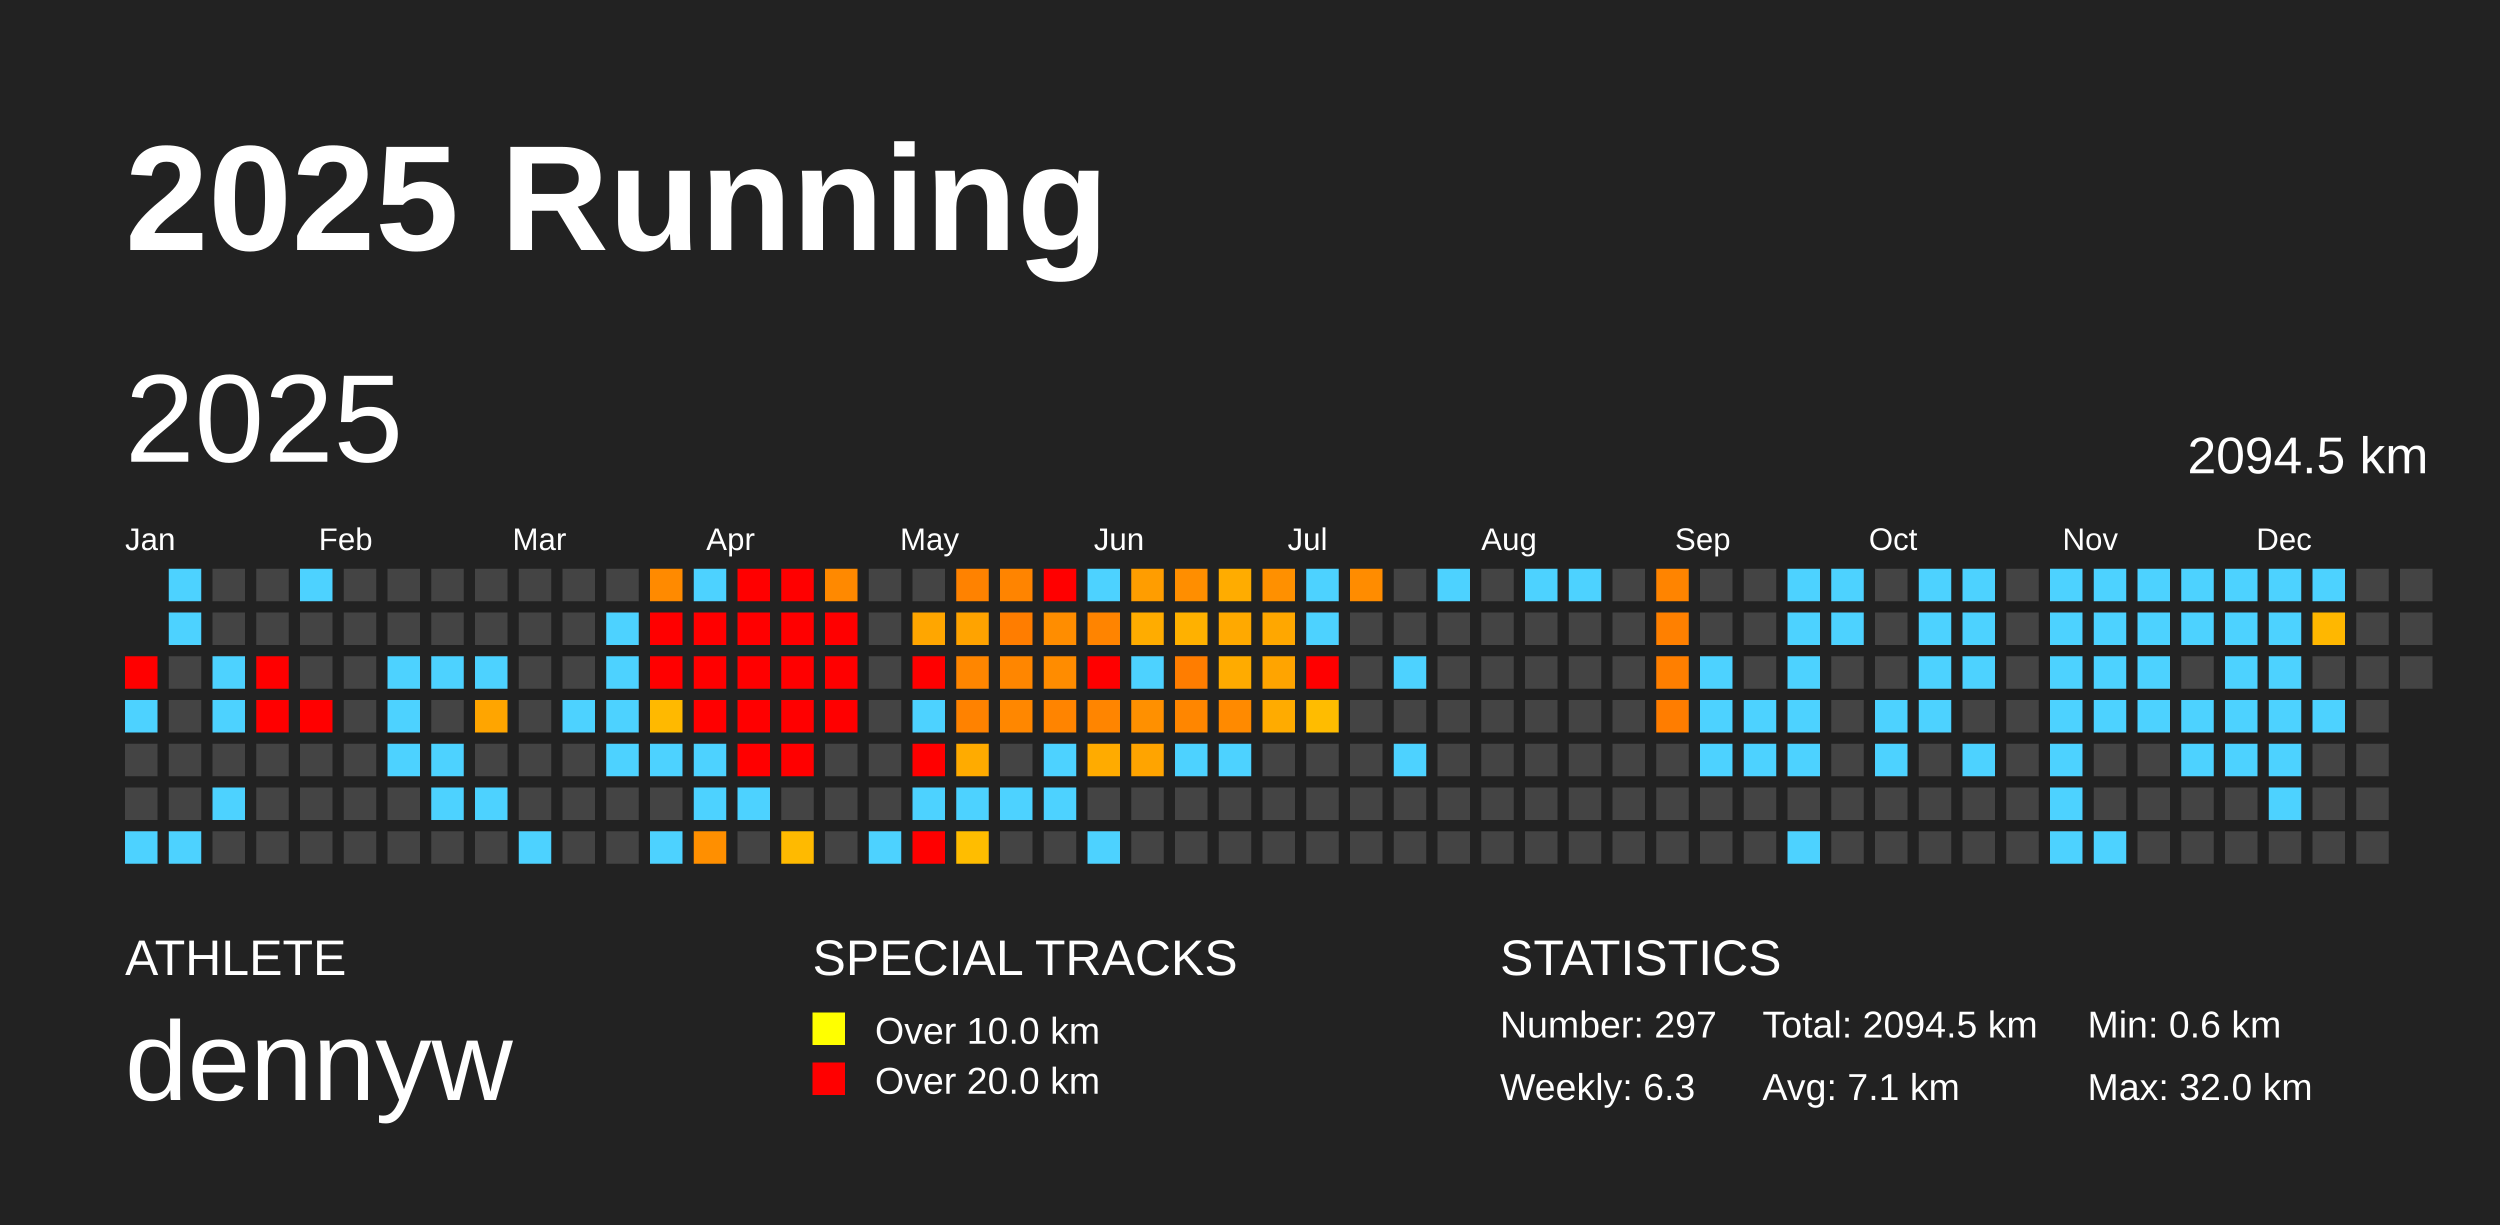
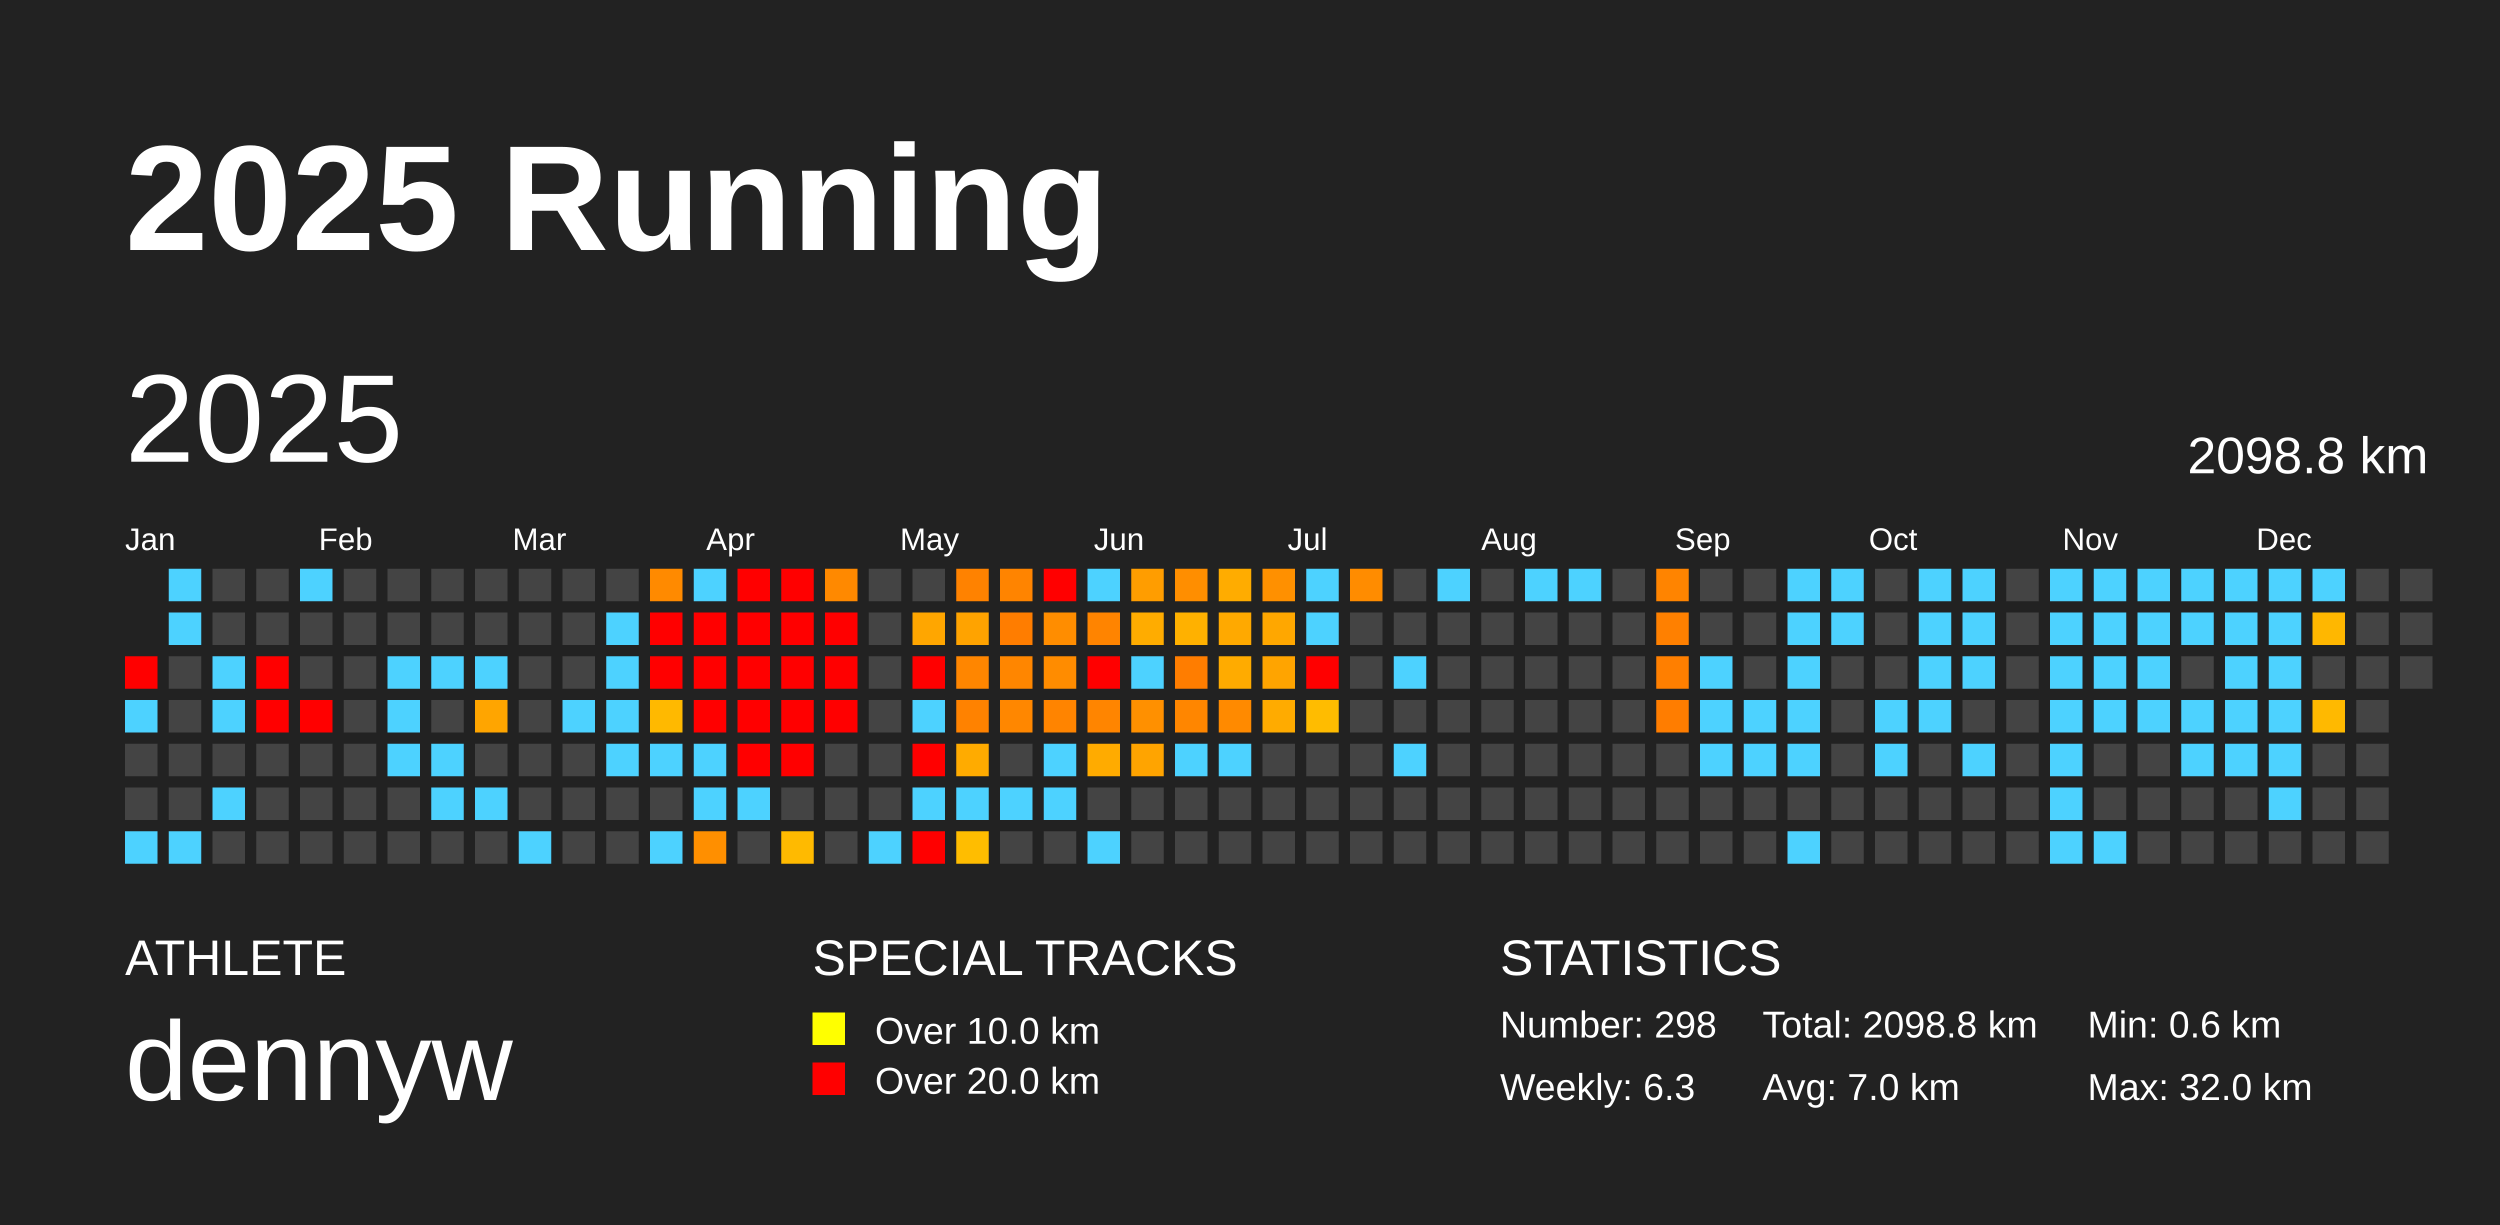
<svg xmlns="http://www.w3.org/2000/svg" baseProfile="full" height="98mm" version="1.1" viewBox="0,0,200,98" width="200mm">
  <defs />
  <rect fill="#222222" height="98" width="200" x="0" y="0" />
  <text fill="#FFFFFF" style="font-size:12px; font-family:Arial; font-weight:bold;" x="10" y="20">2025 Running</text>
  <text fill="#FFFFFF" style="font-size:4px; font-family:Arial" x="10" y="78">ATHLETE</text>
  <text fill="#FFFFFF" style="font-size:9px; font-family:Arial" x="10" y="88">dennyw</text>
  <text fill="#FFFFFF" style="font-size:4px; font-family:Arial" x="65" y="78">SPECIAL TRACKS</text>
  <rect fill="yellow" height="2.6" width="2.6" x="65" y="81" />
  <text fill="#FFFFFF" style="font-size:3px; font-family:Arial" x="70" y="83.5">Over 10.0 km</text>
  <rect fill="red" height="2.6" width="2.6" x="65" y="85" />
  <text fill="#FFFFFF" style="font-size:3px; font-family:Arial" x="70" y="87.5">Over 20.0 km</text>
  <text fill="#FFFFFF" style="font-size:4px; font-family:Arial" x="120" y="78">STATISTICS</text>
-   <text fill="#FFFFFF" style="font-size:3px; font-family:Arial" x="120" y="83">Number: 297</text>
+   <text fill="#FFFFFF" style="font-size:3px; font-family:Arial" x="120" y="83">Number: 298</text>
  <text fill="#FFFFFF" style="font-size:3px; font-family:Arial" x="120" y="88">Weekly: 6.3</text>
-   <text fill="#FFFFFF" style="font-size:3px; font-family:Arial" x="141" y="83">Total: 2094.5 km</text>
-   <text fill="#FFFFFF" style="font-size:3px; font-family:Arial" x="141" y="88">Avg: 7.1 km</text>
+   <text fill="#FFFFFF" style="font-size:3px; font-family:Arial" x="141" y="83">Total: 2098.8 km</text>
+   <text fill="#FFFFFF" style="font-size:3px; font-family:Arial" x="141" y="88">Avg: 7.0 km</text>
  <text fill="#FFFFFF" style="font-size:3px; font-family:Arial" x="167" y="83">Min: 0.6 km</text>
  <text fill="#FFFFFF" style="font-size:3px; font-family:Arial" x="167" y="88">Max: 32.0 km</text>
  <text dominant-baseline="hanging" fill="#FFFFFF" style="font-size:10.0px; font-family:Arial;" x="10" y="30">2025</text>
-   <text dominant-baseline="hanging" fill="#FFFFFF" style="font-size:4.125px; font-family:Arial;" x="175" y="35">2094.5 km</text>
+   <text dominant-baseline="hanging" fill="#FFFFFF" style="font-size:4.125px; font-family:Arial;" x="175" y="35">2098.8 km</text>
  <text fill="#FFFFFF" style="font-size:2.5px; font-family:Arial" x="10.0" y="44">Jan</text>
  <text fill="#FFFFFF" style="font-size:2.5px; font-family:Arial" x="25.5" y="44">Feb</text>
  <text fill="#FFFFFF" style="font-size:2.5px; font-family:Arial" x="41.0" y="44">Mar</text>
  <text fill="#FFFFFF" style="font-size:2.5px; font-family:Arial" x="56.5" y="44">Apr</text>
  <text fill="#FFFFFF" style="font-size:2.5px; font-family:Arial" x="72.0" y="44">May</text>
  <text fill="#FFFFFF" style="font-size:2.5px; font-family:Arial" x="87.5" y="44">Jun</text>
  <text fill="#FFFFFF" style="font-size:2.5px; font-family:Arial" x="103.0" y="44">Jul</text>
  <text fill="#FFFFFF" style="font-size:2.5px; font-family:Arial" x="118.5" y="44">Aug</text>
  <text fill="#FFFFFF" style="font-size:2.5px; font-family:Arial" x="134.0" y="44">Sep</text>
  <text fill="#FFFFFF" style="font-size:2.5px; font-family:Arial" x="149.5" y="44">Oct</text>
  <text fill="#FFFFFF" style="font-size:2.5px; font-family:Arial" x="165.0" y="44">Nov</text>
  <text fill="#FFFFFF" style="font-size:2.5px; font-family:Arial" x="180.5" y="44">Dec</text>
  <rect fill="red" height="2.6" width="2.6" x="10.0" y="52.5" />
  <rect fill="#4dd2ff" height="2.6" width="2.6" x="10.0" y="56.0" />
  <rect fill="#444444" height="2.6" width="2.6" x="10.0" y="59.5" />
  <rect fill="#444444" height="2.6" width="2.6" x="10.0" y="63.0" />
  <rect fill="#4dd2ff" height="2.6" width="2.6" x="10.0" y="66.5" />
  <rect fill="#4dd2ff" height="2.6" width="2.6" x="13.5" y="45.5" />
  <rect fill="#4dd2ff" height="2.6" width="2.6" x="13.5" y="49.0" />
  <rect fill="#444444" height="2.6" width="2.6" x="13.5" y="52.5" />
  <rect fill="#444444" height="2.6" width="2.6" x="13.5" y="56.0" />
  <rect fill="#444444" height="2.6" width="2.6" x="13.5" y="59.5" />
  <rect fill="#444444" height="2.6" width="2.6" x="13.5" y="63.0" />
  <rect fill="#4dd2ff" height="2.6" width="2.6" x="13.5" y="66.5" />
  <rect fill="#444444" height="2.6" width="2.6" x="17.0" y="45.5" />
  <rect fill="#444444" height="2.6" width="2.6" x="17.0" y="49.0" />
  <rect fill="#4dd2ff" height="2.6" width="2.6" x="17.0" y="52.5" />
  <rect fill="#4dd2ff" height="2.6" width="2.6" x="17.0" y="56.0" />
  <rect fill="#444444" height="2.6" width="2.6" x="17.0" y="59.5" />
  <rect fill="#4dd2ff" height="2.6" width="2.6" x="17.0" y="63.0" />
  <rect fill="#444444" height="2.6" width="2.6" x="17.0" y="66.5" />
  <rect fill="#444444" height="2.6" width="2.6" x="20.5" y="45.5" />
  <rect fill="#444444" height="2.6" width="2.6" x="20.5" y="49.0" />
  <rect fill="red" height="2.6" width="2.6" x="20.5" y="52.5" />
  <rect fill="red" height="2.6" width="2.6" x="20.5" y="56.0" />
  <rect fill="#444444" height="2.6" width="2.6" x="20.5" y="59.5" />
  <rect fill="#444444" height="2.6" width="2.6" x="20.5" y="63.0" />
  <rect fill="#444444" height="2.6" width="2.6" x="20.5" y="66.5" />
  <rect fill="#4dd2ff" height="2.6" width="2.6" x="24.0" y="45.5" />
  <rect fill="#444444" height="2.6" width="2.6" x="24.0" y="49.0" />
  <rect fill="#444444" height="2.6" width="2.6" x="24.0" y="52.5" />
  <rect fill="red" height="2.6" width="2.6" x="24.0" y="56.0" />
  <rect fill="#444444" height="2.6" width="2.6" x="24.0" y="59.5" />
  <rect fill="#444444" height="2.6" width="2.6" x="24.0" y="63.0" />
  <rect fill="#444444" height="2.6" width="2.6" x="24.0" y="66.5" />
  <rect fill="#444444" height="2.6" width="2.6" x="27.5" y="45.5" />
  <rect fill="#444444" height="2.6" width="2.6" x="27.5" y="49.0" />
  <rect fill="#444444" height="2.6" width="2.6" x="27.5" y="52.5" />
  <rect fill="#444444" height="2.6" width="2.6" x="27.5" y="56.0" />
  <rect fill="#444444" height="2.6" width="2.6" x="27.5" y="59.5" />
  <rect fill="#444444" height="2.6" width="2.6" x="27.5" y="63.0" />
  <rect fill="#444444" height="2.6" width="2.6" x="27.5" y="66.5" />
  <rect fill="#444444" height="2.6" width="2.6" x="31.0" y="45.5" />
  <rect fill="#444444" height="2.6" width="2.6" x="31.0" y="49.0" />
  <rect fill="#4dd2ff" height="2.6" width="2.6" x="31.0" y="52.5" />
  <rect fill="#4dd2ff" height="2.6" width="2.6" x="31.0" y="56.0" />
  <rect fill="#4dd2ff" height="2.6" width="2.6" x="31.0" y="59.5" />
  <rect fill="#444444" height="2.6" width="2.6" x="31.0" y="63.0" />
  <rect fill="#444444" height="2.6" width="2.6" x="31.0" y="66.5" />
  <rect fill="#444444" height="2.6" width="2.6" x="34.5" y="45.5" />
  <rect fill="#444444" height="2.6" width="2.6" x="34.5" y="49.0" />
  <rect fill="#4dd2ff" height="2.6" width="2.6" x="34.5" y="52.5" />
  <rect fill="#444444" height="2.6" width="2.6" x="34.5" y="56.0" />
  <rect fill="#4dd2ff" height="2.6" width="2.6" x="34.5" y="59.5" />
  <rect fill="#4dd2ff" height="2.6" width="2.6" x="34.5" y="63.0" />
  <rect fill="#444444" height="2.6" width="2.6" x="34.5" y="66.5" />
  <rect fill="#444444" height="2.6" width="2.6" x="38.0" y="45.5" />
  <rect fill="#444444" height="2.6" width="2.6" x="38.0" y="49.0" />
  <rect fill="#4dd2ff" height="2.6" width="2.6" x="38.0" y="52.5" />
  <rect fill="#ffa500" height="2.6" width="2.6" x="38.0" y="56.0" />
  <rect fill="#444444" height="2.6" width="2.6" x="38.0" y="59.5" />
  <rect fill="#4dd2ff" height="2.6" width="2.6" x="38.0" y="63.0" />
  <rect fill="#444444" height="2.6" width="2.6" x="38.0" y="66.5" />
  <rect fill="#444444" height="2.6" width="2.6" x="41.5" y="45.5" />
  <rect fill="#444444" height="2.6" width="2.6" x="41.5" y="49.0" />
  <rect fill="#444444" height="2.6" width="2.6" x="41.5" y="52.5" />
  <rect fill="#444444" height="2.6" width="2.6" x="41.5" y="56.0" />
  <rect fill="#444444" height="2.6" width="2.6" x="41.5" y="59.5" />
  <rect fill="#444444" height="2.6" width="2.6" x="41.5" y="63.0" />
  <rect fill="#4dd2ff" height="2.6" width="2.6" x="41.5" y="66.5" />
  <rect fill="#444444" height="2.6" width="2.6" x="45.0" y="45.5" />
  <rect fill="#444444" height="2.6" width="2.6" x="45.0" y="49.0" />
  <rect fill="#444444" height="2.6" width="2.6" x="45.0" y="52.5" />
  <rect fill="#4dd2ff" height="2.6" width="2.6" x="45.0" y="56.0" />
  <rect fill="#444444" height="2.6" width="2.6" x="45.0" y="59.5" />
  <rect fill="#444444" height="2.6" width="2.6" x="45.0" y="63.0" />
  <rect fill="#444444" height="2.6" width="2.6" x="45.0" y="66.5" />
  <rect fill="#444444" height="2.6" width="2.6" x="48.5" y="45.5" />
  <rect fill="#4dd2ff" height="2.6" width="2.6" x="48.5" y="49.0" />
  <rect fill="#4dd2ff" height="2.6" width="2.6" x="48.5" y="52.5" />
  <rect fill="#4dd2ff" height="2.6" width="2.6" x="48.5" y="56.0" />
  <rect fill="#4dd2ff" height="2.6" width="2.6" x="48.5" y="59.5" />
  <rect fill="#444444" height="2.6" width="2.6" x="48.5" y="63.0" />
  <rect fill="#444444" height="2.6" width="2.6" x="48.5" y="66.5" />
  <rect fill="#ff8a00" height="2.6" width="2.6" x="52.0" y="45.5" />
  <rect fill="red" height="2.6" width="2.6" x="52.0" y="49.0" />
  <rect fill="red" height="2.6" width="2.6" x="52.0" y="52.5" />
  <rect fill="#ffb900" height="2.6" width="2.6" x="52.0" y="56.0" />
  <rect fill="#4dd2ff" height="2.6" width="2.6" x="52.0" y="59.5" />
  <rect fill="#444444" height="2.6" width="2.6" x="52.0" y="63.0" />
  <rect fill="#4dd2ff" height="2.6" width="2.6" x="52.0" y="66.5" />
  <rect fill="#4dd2ff" height="2.6" width="2.6" x="55.5" y="45.5" />
  <rect fill="red" height="2.6" width="2.6" x="55.5" y="49.0" />
  <rect fill="red" height="2.6" width="2.6" x="55.5" y="52.5" />
  <rect fill="red" height="2.6" width="2.6" x="55.5" y="56.0" />
  <rect fill="#4dd2ff" height="2.6" width="2.6" x="55.5" y="59.5" />
  <rect fill="#4dd2ff" height="2.6" width="2.6" x="55.5" y="63.0" />
  <rect fill="#ff8f00" height="2.6" width="2.6" x="55.5" y="66.5" />
  <rect fill="red" height="2.6" width="2.6" x="59.0" y="45.5" />
  <rect fill="red" height="2.6" width="2.6" x="59.0" y="49.0" />
  <rect fill="red" height="2.6" width="2.6" x="59.0" y="52.5" />
  <rect fill="red" height="2.6" width="2.6" x="59.0" y="56.0" />
  <rect fill="red" height="2.6" width="2.6" x="59.0" y="59.5" />
  <rect fill="#4dd2ff" height="2.6" width="2.6" x="59.0" y="63.0" />
  <rect fill="#444444" height="2.6" width="2.6" x="59.0" y="66.5" />
  <rect fill="red" height="2.6" width="2.6" x="62.5" y="45.5" />
  <rect fill="red" height="2.6" width="2.6" x="62.5" y="49.0" />
  <rect fill="red" height="2.6" width="2.6" x="62.5" y="52.5" />
  <rect fill="red" height="2.6" width="2.6" x="62.5" y="56.0" />
  <rect fill="red" height="2.6" width="2.6" x="62.5" y="59.5" />
  <rect fill="#444444" height="2.6" width="2.6" x="62.5" y="63.0" />
  <rect fill="#ffba00" height="2.6" width="2.6" x="62.5" y="66.5" />
  <rect fill="#ff8900" height="2.6" width="2.6" x="66.0" y="45.5" />
  <rect fill="red" height="2.6" width="2.6" x="66.0" y="49.0" />
  <rect fill="red" height="2.6" width="2.6" x="66.0" y="52.5" />
  <rect fill="red" height="2.6" width="2.6" x="66.0" y="56.0" />
  <rect fill="#444444" height="2.6" width="2.6" x="66.0" y="59.5" />
  <rect fill="#444444" height="2.6" width="2.6" x="66.0" y="63.0" />
  <rect fill="#444444" height="2.6" width="2.6" x="66.0" y="66.5" />
  <rect fill="#444444" height="2.6" width="2.6" x="69.5" y="45.5" />
  <rect fill="#444444" height="2.6" width="2.6" x="69.5" y="49.0" />
  <rect fill="#444444" height="2.6" width="2.6" x="69.5" y="52.5" />
  <rect fill="#444444" height="2.6" width="2.6" x="69.5" y="56.0" />
  <rect fill="#444444" height="2.6" width="2.6" x="69.5" y="59.5" />
  <rect fill="#444444" height="2.6" width="2.6" x="69.5" y="63.0" />
  <rect fill="#4dd2ff" height="2.6" width="2.6" x="69.5" y="66.5" />
  <rect fill="#444444" height="2.6" width="2.6" x="73.0" y="45.5" />
  <rect fill="#ffa600" height="2.6" width="2.6" x="73.0" y="49.0" />
  <rect fill="red" height="2.6" width="2.6" x="73.0" y="52.5" />
  <rect fill="#4dd2ff" height="2.6" width="2.6" x="73.0" y="56.0" />
  <rect fill="red" height="2.6" width="2.6" x="73.0" y="59.5" />
  <rect fill="#4dd2ff" height="2.6" width="2.6" x="73.0" y="63.0" />
  <rect fill="red" height="2.6" width="2.6" x="73.0" y="66.5" />
  <rect fill="#ff8200" height="2.6" width="2.6" x="76.5" y="45.5" />
  <rect fill="#ffa300" height="2.6" width="2.6" x="76.5" y="49.0" />
  <rect fill="#ff8600" height="2.6" width="2.6" x="76.5" y="52.5" />
  <rect fill="#ff8200" height="2.6" width="2.6" x="76.5" y="56.0" />
  <rect fill="#ffab00" height="2.6" width="2.6" x="76.5" y="59.5" />
  <rect fill="#4dd2ff" height="2.6" width="2.6" x="76.5" y="63.0" />
  <rect fill="#ffbd00" height="2.6" width="2.6" x="76.5" y="66.5" />
  <rect fill="#ff8400" height="2.6" width="2.6" x="80.0" y="45.5" />
  <rect fill="#ff7d00" height="2.6" width="2.6" x="80.0" y="49.0" />
  <rect fill="#ff8600" height="2.6" width="2.6" x="80.0" y="52.5" />
  <rect fill="#ff8700" height="2.6" width="2.6" x="80.0" y="56.0" />
  <rect fill="#444444" height="2.6" width="2.6" x="80.0" y="59.5" />
  <rect fill="#4dd2ff" height="2.6" width="2.6" x="80.0" y="63.0" />
  <rect fill="#444444" height="2.6" width="2.6" x="80.0" y="66.5" />
  <rect fill="red" height="2.6" width="2.6" x="83.5" y="45.5" />
  <rect fill="#ff8d00" height="2.6" width="2.6" x="83.5" y="49.0" />
  <rect fill="#ff8c00" height="2.6" width="2.6" x="83.5" y="52.5" />
  <rect fill="#ff8400" height="2.6" width="2.6" x="83.5" y="56.0" />
  <rect fill="#4dd2ff" height="2.6" width="2.6" x="83.5" y="59.5" />
  <rect fill="#4dd2ff" height="2.6" width="2.6" x="83.5" y="63.0" />
  <rect fill="#444444" height="2.6" width="2.6" x="83.5" y="66.5" />
  <rect fill="#4dd2ff" height="2.6" width="2.6" x="87.0" y="45.5" />
  <rect fill="#ff8400" height="2.6" width="2.6" x="87.0" y="49.0" />
  <rect fill="red" height="2.6" width="2.6" x="87.0" y="52.5" />
  <rect fill="#ff8500" height="2.6" width="2.6" x="87.0" y="56.0" />
  <rect fill="#ffab00" height="2.6" width="2.6" x="87.0" y="59.5" />
  <rect fill="#444444" height="2.6" width="2.6" x="87.0" y="63.0" />
  <rect fill="#4dd2ff" height="2.6" width="2.6" x="87.0" y="66.5" />
  <rect fill="#ff9d00" height="2.6" width="2.6" x="90.5" y="45.5" />
  <rect fill="#ffac00" height="2.6" width="2.6" x="90.5" y="49.0" />
  <rect fill="#4dd2ff" height="2.6" width="2.6" x="90.5" y="52.5" />
  <rect fill="#ff9000" height="2.6" width="2.6" x="90.5" y="56.0" />
  <rect fill="#ffa400" height="2.6" width="2.6" x="90.5" y="59.5" />
  <rect fill="#444444" height="2.6" width="2.6" x="90.5" y="63.0" />
  <rect fill="#444444" height="2.6" width="2.6" x="90.5" y="66.5" />
  <rect fill="#ff8e00" height="2.6" width="2.6" x="94.0" y="45.5" />
  <rect fill="#ffb100" height="2.6" width="2.6" x="94.0" y="49.0" />
  <rect fill="#ff7d00" height="2.6" width="2.6" x="94.0" y="52.5" />
  <rect fill="#ff8600" height="2.6" width="2.6" x="94.0" y="56.0" />
  <rect fill="#4dd2ff" height="2.6" width="2.6" x="94.0" y="59.5" />
  <rect fill="#444444" height="2.6" width="2.6" x="94.0" y="63.0" />
  <rect fill="#444444" height="2.6" width="2.6" x="94.0" y="66.5" />
  <rect fill="#ffac00" height="2.6" width="2.6" x="97.5" y="45.5" />
  <rect fill="#ffa900" height="2.6" width="2.6" x="97.5" y="49.0" />
  <rect fill="#ffab00" height="2.6" width="2.6" x="97.5" y="52.5" />
  <rect fill="#ff8a00" height="2.6" width="2.6" x="97.5" y="56.0" />
  <rect fill="#4dd2ff" height="2.6" width="2.6" x="97.5" y="59.5" />
  <rect fill="#444444" height="2.6" width="2.6" x="97.5" y="63.0" />
  <rect fill="#444444" height="2.6" width="2.6" x="97.5" y="66.5" />
  <rect fill="#ff9000" height="2.6" width="2.6" x="101.0" y="45.5" />
  <rect fill="#ffa700" height="2.6" width="2.6" x="101.0" y="49.0" />
  <rect fill="#ffa400" height="2.6" width="2.6" x="101.0" y="52.5" />
  <rect fill="#ffab00" height="2.6" width="2.6" x="101.0" y="56.0" />
  <rect fill="#444444" height="2.6" width="2.6" x="101.0" y="59.5" />
  <rect fill="#444444" height="2.6" width="2.6" x="101.0" y="63.0" />
  <rect fill="#444444" height="2.6" width="2.6" x="101.0" y="66.5" />
  <rect fill="#4dd2ff" height="2.6" width="2.6" x="104.5" y="45.5" />
  <rect fill="#4dd2ff" height="2.6" width="2.6" x="104.5" y="49.0" />
  <rect fill="red" height="2.6" width="2.6" x="104.5" y="52.5" />
  <rect fill="#ffbc00" height="2.6" width="2.6" x="104.5" y="56.0" />
  <rect fill="#444444" height="2.6" width="2.6" x="104.5" y="59.5" />
  <rect fill="#444444" height="2.6" width="2.6" x="104.5" y="63.0" />
  <rect fill="#444444" height="2.6" width="2.6" x="104.5" y="66.5" />
  <rect fill="#ff8c00" height="2.6" width="2.6" x="108.0" y="45.5" />
  <rect fill="#444444" height="2.6" width="2.6" x="108.0" y="49.0" />
  <rect fill="#444444" height="2.6" width="2.6" x="108.0" y="52.5" />
  <rect fill="#444444" height="2.6" width="2.6" x="108.0" y="56.0" />
  <rect fill="#444444" height="2.6" width="2.6" x="108.0" y="59.5" />
  <rect fill="#444444" height="2.6" width="2.6" x="108.0" y="63.0" />
  <rect fill="#444444" height="2.6" width="2.6" x="108.0" y="66.5" />
  <rect fill="#444444" height="2.6" width="2.6" x="111.5" y="45.5" />
  <rect fill="#444444" height="2.6" width="2.6" x="111.5" y="49.0" />
  <rect fill="#4dd2ff" height="2.6" width="2.6" x="111.5" y="52.5" />
  <rect fill="#444444" height="2.6" width="2.6" x="111.5" y="56.0" />
  <rect fill="#4dd2ff" height="2.6" width="2.6" x="111.5" y="59.5" />
  <rect fill="#444444" height="2.6" width="2.6" x="111.5" y="63.0" />
  <rect fill="#444444" height="2.6" width="2.6" x="111.5" y="66.5" />
  <rect fill="#4dd2ff" height="2.6" width="2.6" x="115.0" y="45.5" />
  <rect fill="#444444" height="2.6" width="2.6" x="115.0" y="49.0" />
  <rect fill="#444444" height="2.6" width="2.6" x="115.0" y="52.5" />
  <rect fill="#444444" height="2.6" width="2.6" x="115.0" y="56.0" />
  <rect fill="#444444" height="2.6" width="2.6" x="115.0" y="59.5" />
  <rect fill="#444444" height="2.6" width="2.6" x="115.0" y="63.0" />
  <rect fill="#444444" height="2.6" width="2.6" x="115.0" y="66.5" />
  <rect fill="#444444" height="2.6" width="2.6" x="118.5" y="45.5" />
  <rect fill="#444444" height="2.6" width="2.6" x="118.5" y="49.0" />
  <rect fill="#444444" height="2.6" width="2.6" x="118.5" y="52.5" />
  <rect fill="#444444" height="2.6" width="2.6" x="118.5" y="56.0" />
  <rect fill="#444444" height="2.6" width="2.6" x="118.5" y="59.5" />
  <rect fill="#444444" height="2.6" width="2.6" x="118.5" y="63.0" />
  <rect fill="#444444" height="2.6" width="2.6" x="118.5" y="66.5" />
  <rect fill="#4dd2ff" height="2.6" width="2.6" x="122.0" y="45.5" />
  <rect fill="#444444" height="2.6" width="2.6" x="122.0" y="49.0" />
  <rect fill="#444444" height="2.6" width="2.6" x="122.0" y="52.5" />
  <rect fill="#444444" height="2.6" width="2.6" x="122.0" y="56.0" />
  <rect fill="#444444" height="2.6" width="2.6" x="122.0" y="59.5" />
  <rect fill="#444444" height="2.6" width="2.6" x="122.0" y="63.0" />
  <rect fill="#444444" height="2.6" width="2.6" x="122.0" y="66.5" />
  <rect fill="#4dd2ff" height="2.6" width="2.6" x="125.5" y="45.5" />
  <rect fill="#444444" height="2.6" width="2.6" x="125.5" y="49.0" />
  <rect fill="#444444" height="2.6" width="2.6" x="125.5" y="52.5" />
  <rect fill="#444444" height="2.6" width="2.6" x="125.5" y="56.0" />
  <rect fill="#444444" height="2.6" width="2.6" x="125.5" y="59.5" />
  <rect fill="#444444" height="2.6" width="2.6" x="125.5" y="63.0" />
  <rect fill="#444444" height="2.6" width="2.6" x="125.5" y="66.5" />
  <rect fill="#444444" height="2.6" width="2.6" x="129.0" y="45.5" />
  <rect fill="#444444" height="2.6" width="2.6" x="129.0" y="49.0" />
  <rect fill="#444444" height="2.6" width="2.6" x="129.0" y="52.5" />
  <rect fill="#444444" height="2.6" width="2.6" x="129.0" y="56.0" />
  <rect fill="#444444" height="2.6" width="2.6" x="129.0" y="59.5" />
  <rect fill="#444444" height="2.6" width="2.6" x="129.0" y="63.0" />
  <rect fill="#444444" height="2.6" width="2.6" x="129.0" y="66.5" />
  <rect fill="#ff8400" height="2.6" width="2.6" x="132.5" y="45.5" />
  <rect fill="#ff8000" height="2.6" width="2.6" x="132.5" y="49.0" />
  <rect fill="#ff7f00" height="2.6" width="2.6" x="132.5" y="52.5" />
  <rect fill="#ff7d00" height="2.6" width="2.6" x="132.5" y="56.0" />
  <rect fill="#444444" height="2.6" width="2.6" x="132.5" y="59.5" />
  <rect fill="#444444" height="2.6" width="2.6" x="132.5" y="63.0" />
  <rect fill="#444444" height="2.6" width="2.6" x="132.5" y="66.5" />
  <rect fill="#444444" height="2.6" width="2.6" x="136.0" y="45.5" />
  <rect fill="#444444" height="2.6" width="2.6" x="136.0" y="49.0" />
  <rect fill="#4dd2ff" height="2.6" width="2.6" x="136.0" y="52.5" />
  <rect fill="#4dd2ff" height="2.6" width="2.6" x="136.0" y="56.0" />
  <rect fill="#4dd2ff" height="2.6" width="2.6" x="136.0" y="59.5" />
  <rect fill="#444444" height="2.6" width="2.6" x="136.0" y="63.0" />
  <rect fill="#444444" height="2.6" width="2.6" x="136.0" y="66.5" />
  <rect fill="#444444" height="2.6" width="2.6" x="139.5" y="45.5" />
  <rect fill="#444444" height="2.6" width="2.6" x="139.5" y="49.0" />
  <rect fill="#444444" height="2.6" width="2.6" x="139.5" y="52.5" />
  <rect fill="#4dd2ff" height="2.6" width="2.6" x="139.5" y="56.0" />
  <rect fill="#4dd2ff" height="2.6" width="2.6" x="139.5" y="59.5" />
  <rect fill="#444444" height="2.6" width="2.6" x="139.5" y="63.0" />
  <rect fill="#444444" height="2.6" width="2.6" x="139.5" y="66.5" />
  <rect fill="#4dd2ff" height="2.6" width="2.6" x="143.0" y="45.5" />
  <rect fill="#4dd2ff" height="2.6" width="2.6" x="143.0" y="49.0" />
  <rect fill="#4dd2ff" height="2.6" width="2.6" x="143.0" y="52.5" />
  <rect fill="#4dd2ff" height="2.6" width="2.6" x="143.0" y="56.0" />
  <rect fill="#4dd2ff" height="2.6" width="2.6" x="143.0" y="59.5" />
  <rect fill="#444444" height="2.6" width="2.6" x="143.0" y="63.0" />
  <rect fill="#4dd2ff" height="2.6" width="2.6" x="143.0" y="66.5" />
  <rect fill="#4dd2ff" height="2.6" width="2.6" x="146.5" y="45.5" />
  <rect fill="#4dd2ff" height="2.6" width="2.6" x="146.5" y="49.0" />
  <rect fill="#444444" height="2.6" width="2.6" x="146.5" y="52.5" />
  <rect fill="#444444" height="2.6" width="2.6" x="146.5" y="56.0" />
  <rect fill="#444444" height="2.6" width="2.6" x="146.5" y="59.5" />
  <rect fill="#444444" height="2.6" width="2.6" x="146.5" y="63.0" />
  <rect fill="#444444" height="2.6" width="2.6" x="146.5" y="66.5" />
  <rect fill="#444444" height="2.6" width="2.6" x="150.0" y="45.5" />
  <rect fill="#444444" height="2.6" width="2.6" x="150.0" y="49.0" />
  <rect fill="#444444" height="2.6" width="2.6" x="150.0" y="52.5" />
  <rect fill="#4dd2ff" height="2.6" width="2.6" x="150.0" y="56.0" />
  <rect fill="#4dd2ff" height="2.6" width="2.6" x="150.0" y="59.5" />
  <rect fill="#444444" height="2.6" width="2.6" x="150.0" y="63.0" />
  <rect fill="#444444" height="2.6" width="2.6" x="150.0" y="66.5" />
  <rect fill="#4dd2ff" height="2.6" width="2.6" x="153.5" y="45.5" />
  <rect fill="#4dd2ff" height="2.6" width="2.6" x="153.5" y="49.0" />
  <rect fill="#4dd2ff" height="2.6" width="2.6" x="153.5" y="52.5" />
  <rect fill="#4dd2ff" height="2.6" width="2.6" x="153.5" y="56.0" />
  <rect fill="#444444" height="2.6" width="2.6" x="153.5" y="59.5" />
  <rect fill="#444444" height="2.6" width="2.6" x="153.5" y="63.0" />
  <rect fill="#444444" height="2.6" width="2.6" x="153.5" y="66.5" />
  <rect fill="#4dd2ff" height="2.6" width="2.6" x="157.0" y="45.5" />
  <rect fill="#4dd2ff" height="2.6" width="2.6" x="157.0" y="49.0" />
  <rect fill="#4dd2ff" height="2.6" width="2.6" x="157.0" y="52.5" />
  <rect fill="#444444" height="2.6" width="2.6" x="157.0" y="56.0" />
  <rect fill="#4dd2ff" height="2.6" width="2.6" x="157.0" y="59.5" />
  <rect fill="#444444" height="2.6" width="2.6" x="157.0" y="63.0" />
  <rect fill="#444444" height="2.6" width="2.6" x="157.0" y="66.5" />
  <rect fill="#444444" height="2.6" width="2.6" x="160.5" y="45.5" />
  <rect fill="#444444" height="2.6" width="2.6" x="160.5" y="49.0" />
  <rect fill="#444444" height="2.6" width="2.6" x="160.5" y="52.5" />
  <rect fill="#444444" height="2.6" width="2.6" x="160.5" y="56.0" />
  <rect fill="#444444" height="2.6" width="2.6" x="160.5" y="59.5" />
  <rect fill="#444444" height="2.6" width="2.6" x="160.5" y="63.0" />
  <rect fill="#444444" height="2.6" width="2.6" x="160.5" y="66.5" />
  <rect fill="#4dd2ff" height="2.6" width="2.6" x="164.0" y="45.5" />
  <rect fill="#4dd2ff" height="2.6" width="2.6" x="164.0" y="49.0" />
  <rect fill="#4dd2ff" height="2.6" width="2.6" x="164.0" y="52.5" />
  <rect fill="#4dd2ff" height="2.6" width="2.6" x="164.0" y="56.0" />
  <rect fill="#4dd2ff" height="2.6" width="2.6" x="164.0" y="59.5" />
  <rect fill="#4dd2ff" height="2.6" width="2.6" x="164.0" y="63.0" />
  <rect fill="#4dd2ff" height="2.6" width="2.6" x="164.0" y="66.5" />
  <rect fill="#4dd2ff" height="2.6" width="2.6" x="167.5" y="45.5" />
  <rect fill="#4dd2ff" height="2.6" width="2.6" x="167.5" y="49.0" />
  <rect fill="#4dd2ff" height="2.6" width="2.6" x="167.5" y="52.5" />
  <rect fill="#4dd2ff" height="2.6" width="2.6" x="167.5" y="56.0" />
  <rect fill="#444444" height="2.6" width="2.6" x="167.5" y="59.5" />
  <rect fill="#444444" height="2.6" width="2.6" x="167.5" y="63.0" />
  <rect fill="#4dd2ff" height="2.6" width="2.6" x="167.5" y="66.5" />
  <rect fill="#4dd2ff" height="2.6" width="2.6" x="171.0" y="45.5" />
  <rect fill="#4dd2ff" height="2.6" width="2.6" x="171.0" y="49.0" />
  <rect fill="#4dd2ff" height="2.6" width="2.6" x="171.0" y="52.5" />
  <rect fill="#4dd2ff" height="2.6" width="2.6" x="171.0" y="56.0" />
  <rect fill="#444444" height="2.6" width="2.6" x="171.0" y="59.5" />
  <rect fill="#444444" height="2.6" width="2.6" x="171.0" y="63.0" />
  <rect fill="#444444" height="2.6" width="2.6" x="171.0" y="66.5" />
  <rect fill="#4dd2ff" height="2.6" width="2.6" x="174.5" y="45.5" />
  <rect fill="#4dd2ff" height="2.6" width="2.6" x="174.5" y="49.0" />
  <rect fill="#444444" height="2.6" width="2.6" x="174.5" y="52.5" />
  <rect fill="#4dd2ff" height="2.6" width="2.6" x="174.5" y="56.0" />
  <rect fill="#4dd2ff" height="2.6" width="2.6" x="174.5" y="59.5" />
  <rect fill="#444444" height="2.6" width="2.6" x="174.5" y="63.0" />
  <rect fill="#444444" height="2.6" width="2.6" x="174.5" y="66.5" />
  <rect fill="#4dd2ff" height="2.6" width="2.6" x="178.0" y="45.5" />
  <rect fill="#4dd2ff" height="2.6" width="2.6" x="178.0" y="49.0" />
  <rect fill="#4dd2ff" height="2.6" width="2.6" x="178.0" y="52.5" />
  <rect fill="#4dd2ff" height="2.6" width="2.6" x="178.0" y="56.0" />
  <rect fill="#4dd2ff" height="2.6" width="2.6" x="178.0" y="59.5" />
  <rect fill="#444444" height="2.6" width="2.6" x="178.0" y="63.0" />
  <rect fill="#444444" height="2.6" width="2.6" x="178.0" y="66.5" />
  <rect fill="#4dd2ff" height="2.6" width="2.6" x="181.5" y="45.5" />
  <rect fill="#4dd2ff" height="2.6" width="2.6" x="181.5" y="49.0" />
  <rect fill="#4dd2ff" height="2.6" width="2.6" x="181.5" y="52.5" />
  <rect fill="#4dd2ff" height="2.6" width="2.6" x="181.5" y="56.0" />
  <rect fill="#4dd2ff" height="2.6" width="2.6" x="181.5" y="59.5" />
  <rect fill="#4dd2ff" height="2.6" width="2.6" x="181.5" y="63.0" />
  <rect fill="#444444" height="2.6" width="2.6" x="181.5" y="66.5" />
  <rect fill="#4dd2ff" height="2.6" width="2.6" x="185.0" y="45.5" />
  <rect fill="#ffb700" height="2.6" width="2.6" x="185.0" y="49.0" />
  <rect fill="#444444" height="2.6" width="2.6" x="185.0" y="52.5" />
-   <rect fill="#4dd2ff" height="2.6" width="2.6" x="185.0" y="56.0" />
+   <rect fill="#ffb900" height="2.6" width="2.6" x="185.0" y="56.0" />
  <rect fill="#444444" height="2.6" width="2.6" x="185.0" y="59.5" />
  <rect fill="#444444" height="2.6" width="2.6" x="185.0" y="63.0" />
  <rect fill="#444444" height="2.6" width="2.6" x="185.0" y="66.5" />
  <rect fill="#444444" height="2.6" width="2.6" x="188.5" y="45.5" />
  <rect fill="#444444" height="2.6" width="2.6" x="188.5" y="49.0" />
  <rect fill="#444444" height="2.6" width="2.6" x="188.5" y="52.5" />
  <rect fill="#444444" height="2.6" width="2.6" x="188.5" y="56.0" />
  <rect fill="#444444" height="2.6" width="2.6" x="188.5" y="59.5" />
  <rect fill="#444444" height="2.6" width="2.6" x="188.5" y="63.0" />
  <rect fill="#444444" height="2.6" width="2.6" x="188.5" y="66.5" />
  <rect fill="#444444" height="2.6" width="2.6" x="192.0" y="45.5" />
  <rect fill="#444444" height="2.6" width="2.6" x="192.0" y="49.0" />
  <rect fill="#444444" height="2.6" width="2.6" x="192.0" y="52.5" />
</svg>
